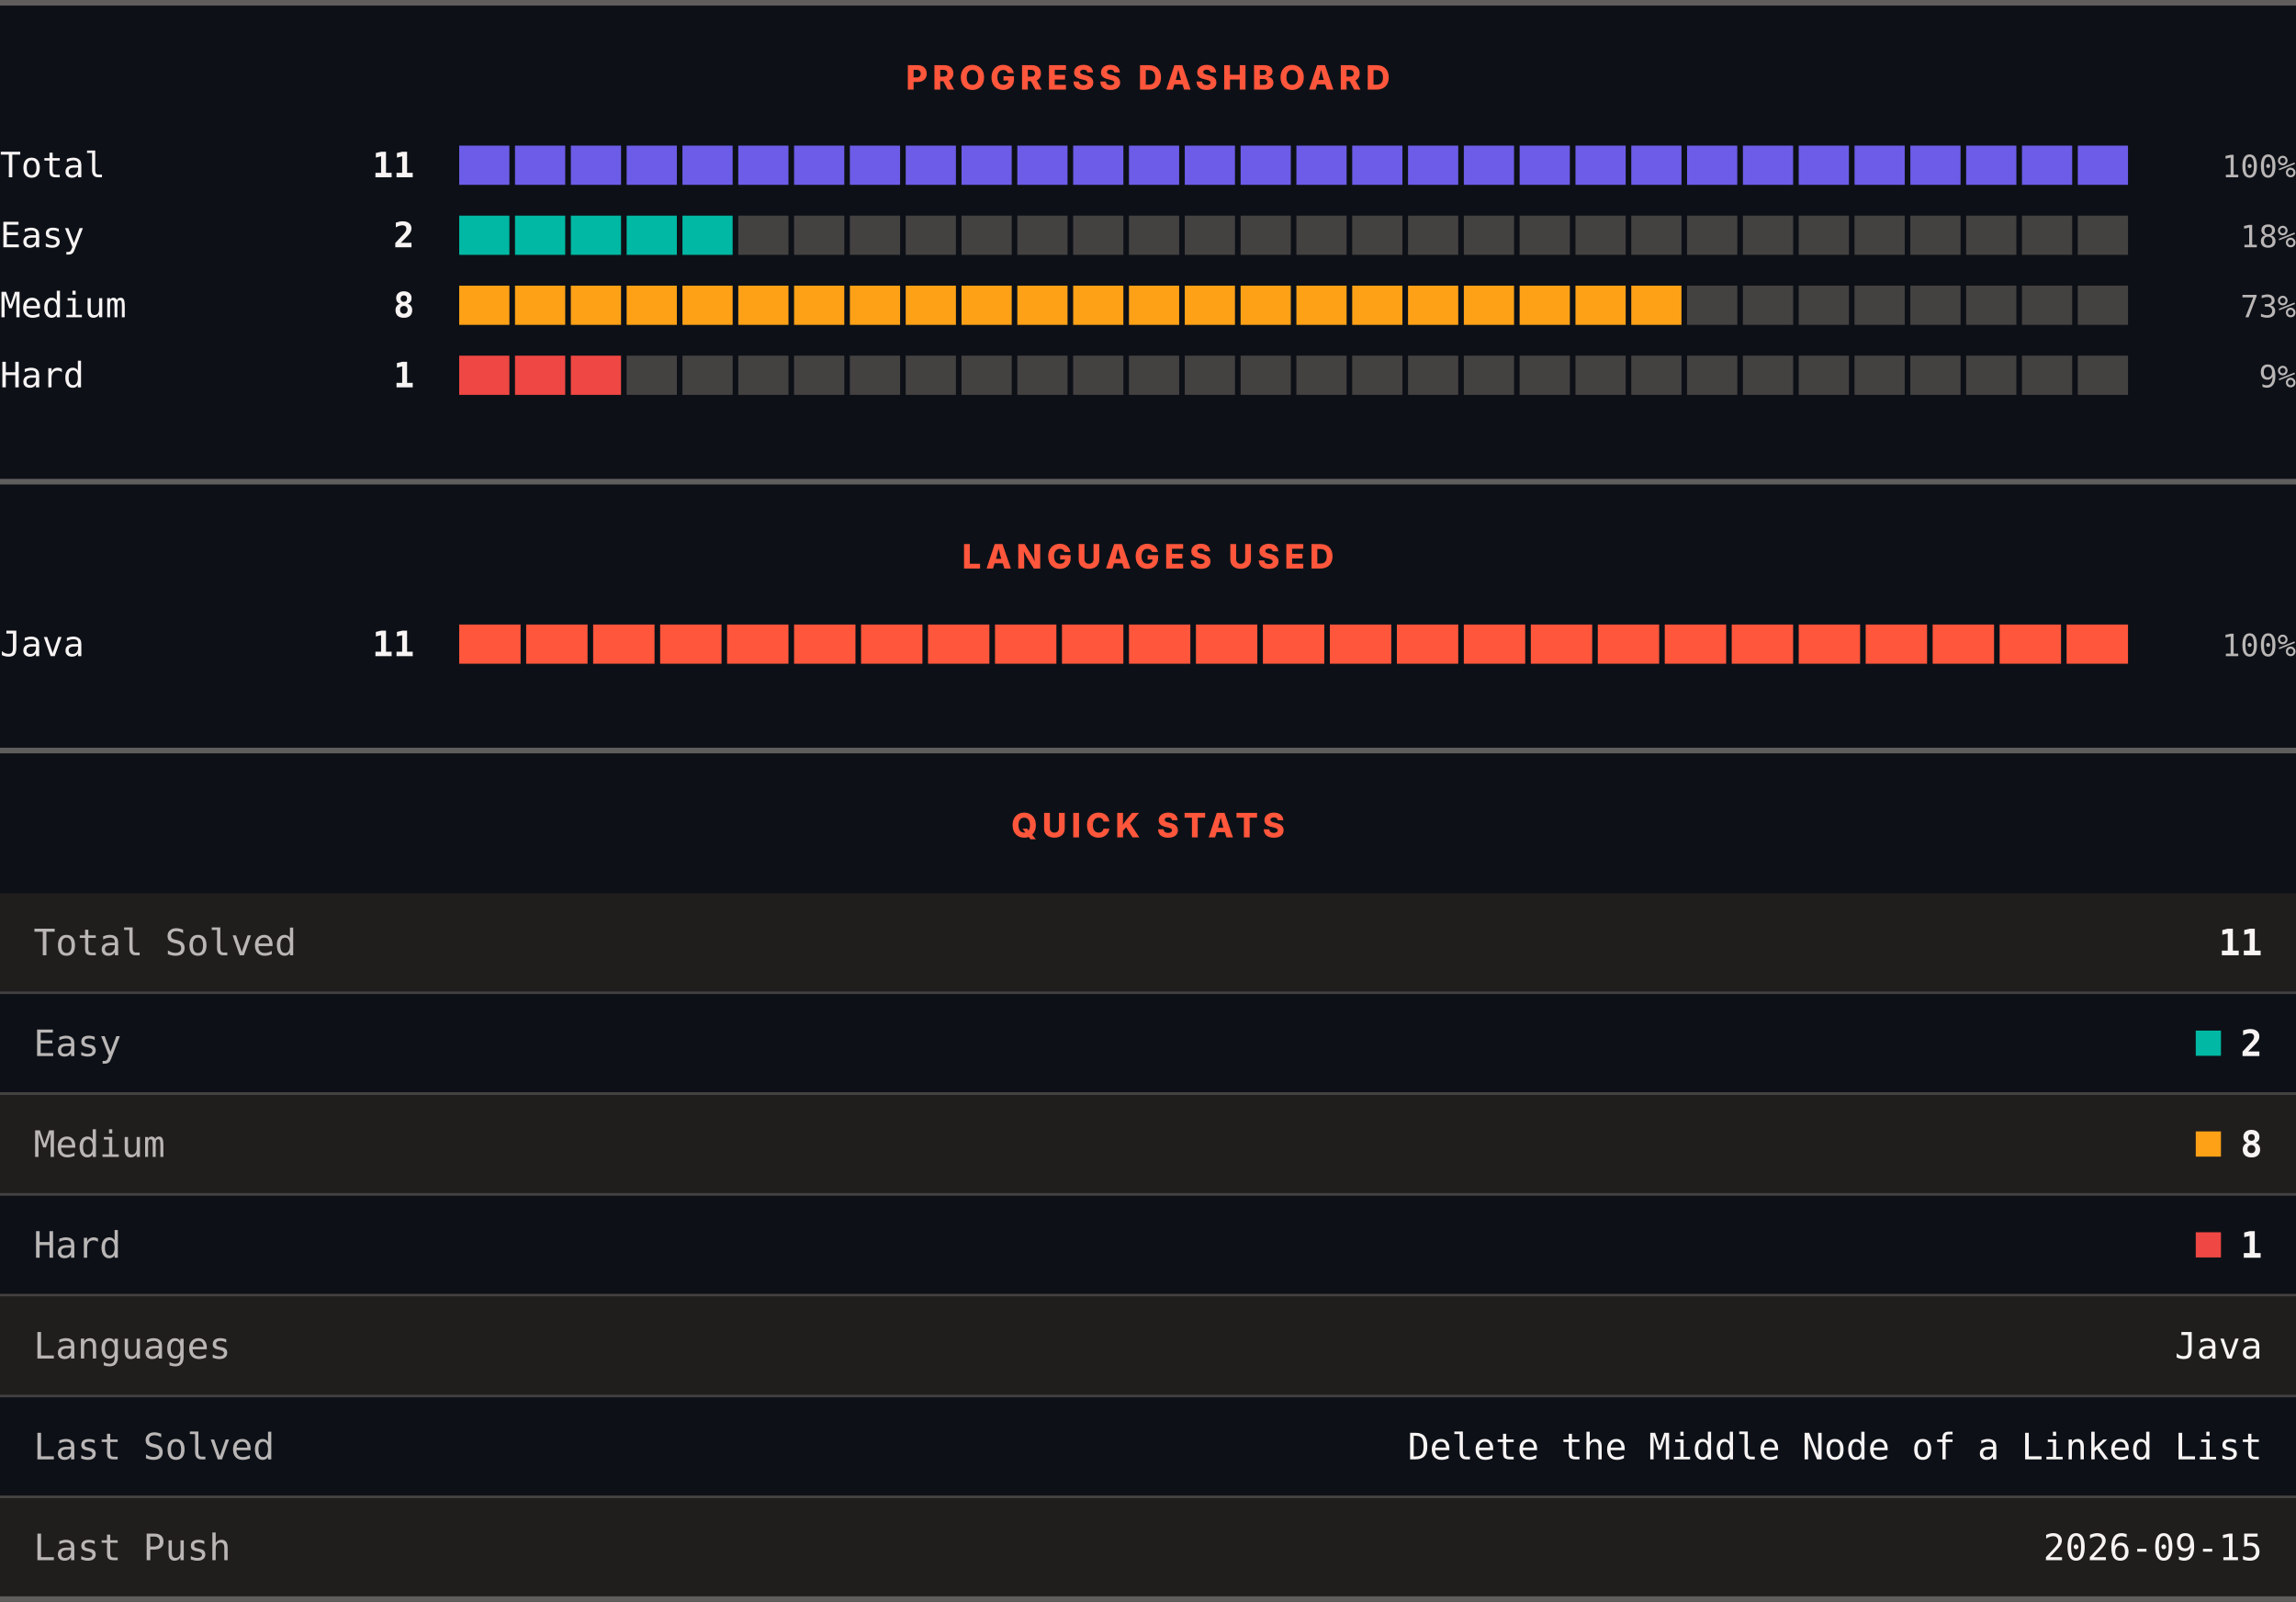
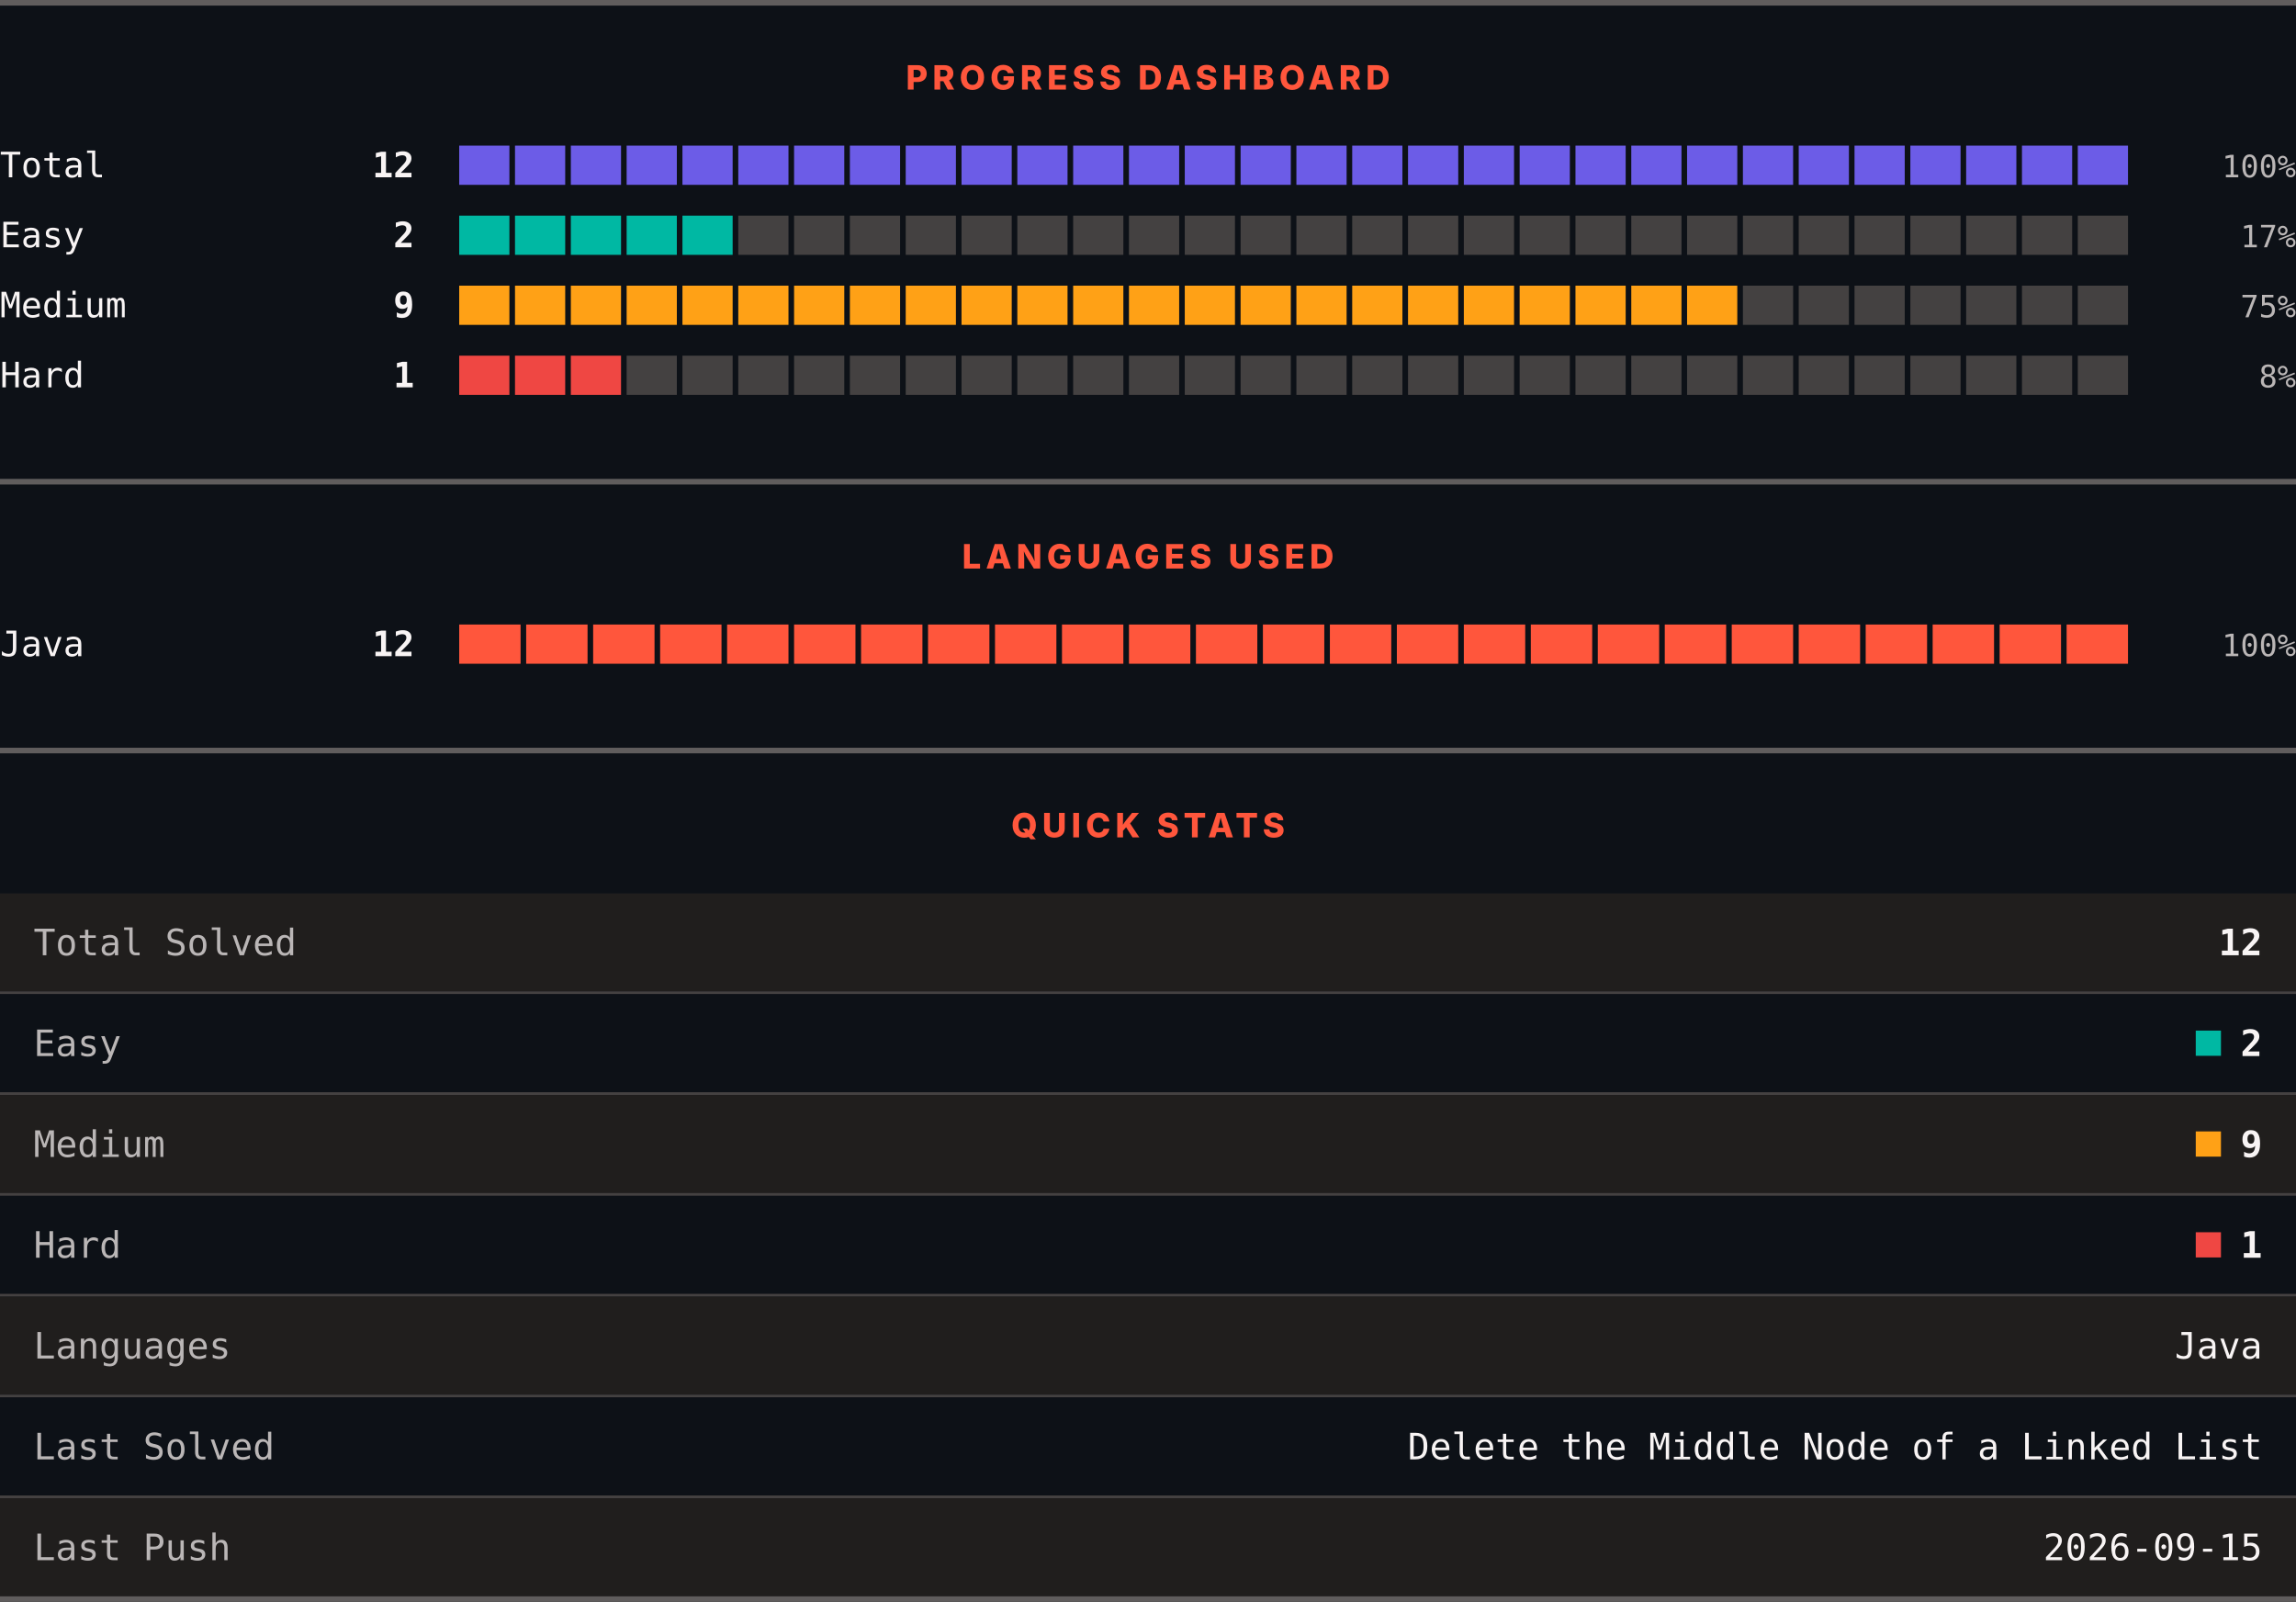
<svg xmlns="http://www.w3.org/2000/svg" width="820" height="572" viewBox="0 0 820 572" role="img" aria-label="LeetCode progress, languages and quick stats">
  <rect width="820" height="572" fill="#0d1117" />
  <rect x="0" y="0" width="820" height="2" fill="#605d5d" />
  <text x="410" y="32" text-anchor="middle" font-family="Archivo, system-ui, -apple-system, Segoe UI, sans-serif" font-size="12" font-weight="800" letter-spacing="1.68" fill="#ff563c">PROGRESS DASHBOARD</text>
  <text x="0" y="63.3" font-family="ui-monospace, SFMono-Regular, Menlo, Consolas, monospace" font-size="12.5" fill="#f8f4f4">Total</text>
-   <text x="148" y="63.3" text-anchor="end" font-family="ui-monospace, SFMono-Regular, Menlo, Consolas, monospace" font-size="12.5" font-weight="700" fill="#f8f4f4">11</text>
+   <text x="148" y="63.3" text-anchor="end" font-family="ui-monospace, SFMono-Regular, Menlo, Consolas, monospace" font-size="12.5" font-weight="700" fill="#f8f4f4">12</text>
  <rect x="164.00" y="52" width="17.93" height="14" fill="#6c5ce7" />
  <rect x="183.93" y="52" width="17.93" height="14" fill="#6c5ce7" />
  <rect x="203.87" y="52" width="17.93" height="14" fill="#6c5ce7" />
  <rect x="223.80" y="52" width="17.93" height="14" fill="#6c5ce7" />
  <rect x="243.73" y="52" width="17.93" height="14" fill="#6c5ce7" />
  <rect x="263.67" y="52" width="17.93" height="14" fill="#6c5ce7" />
  <rect x="283.60" y="52" width="17.93" height="14" fill="#6c5ce7" />
  <rect x="303.53" y="52" width="17.93" height="14" fill="#6c5ce7" />
  <rect x="323.47" y="52" width="17.93" height="14" fill="#6c5ce7" />
  <rect x="343.40" y="52" width="17.93" height="14" fill="#6c5ce7" />
  <rect x="363.33" y="52" width="17.93" height="14" fill="#6c5ce7" />
  <rect x="383.27" y="52" width="17.93" height="14" fill="#6c5ce7" />
  <rect x="403.20" y="52" width="17.93" height="14" fill="#6c5ce7" />
  <rect x="423.13" y="52" width="17.93" height="14" fill="#6c5ce7" />
  <rect x="443.07" y="52" width="17.93" height="14" fill="#6c5ce7" />
  <rect x="463.00" y="52" width="17.93" height="14" fill="#6c5ce7" />
  <rect x="482.93" y="52" width="17.93" height="14" fill="#6c5ce7" />
  <rect x="502.87" y="52" width="17.93" height="14" fill="#6c5ce7" />
  <rect x="522.80" y="52" width="17.93" height="14" fill="#6c5ce7" />
  <rect x="542.73" y="52" width="17.93" height="14" fill="#6c5ce7" />
  <rect x="562.67" y="52" width="17.93" height="14" fill="#6c5ce7" />
  <rect x="582.60" y="52" width="17.93" height="14" fill="#6c5ce7" />
  <rect x="602.53" y="52" width="17.93" height="14" fill="#6c5ce7" />
  <rect x="622.47" y="52" width="17.93" height="14" fill="#6c5ce7" />
  <rect x="642.40" y="52" width="17.93" height="14" fill="#6c5ce7" />
  <rect x="662.33" y="52" width="17.93" height="14" fill="#6c5ce7" />
  <rect x="682.27" y="52" width="17.93" height="14" fill="#6c5ce7" />
  <rect x="702.20" y="52" width="17.93" height="14" fill="#6c5ce7" />
  <rect x="722.13" y="52" width="17.93" height="14" fill="#6c5ce7" />
  <rect x="742.07" y="52" width="17.93" height="14" fill="#6c5ce7" />
  <text x="820" y="63.3" text-anchor="end" font-family="ui-monospace, SFMono-Regular, Menlo, Consolas, monospace" font-size="11" fill="#bab6b6">100%</text>
  <text x="0" y="88.3" font-family="ui-monospace, SFMono-Regular, Menlo, Consolas, monospace" font-size="12.5" fill="#f8f4f4">Easy</text>
  <text x="148" y="88.3" text-anchor="end" font-family="ui-monospace, SFMono-Regular, Menlo, Consolas, monospace" font-size="12.5" font-weight="700" fill="#f8f4f4">2</text>
  <rect x="164.00" y="77" width="17.93" height="14" fill="#00b8a3" />
  <rect x="183.93" y="77" width="17.93" height="14" fill="#00b8a3" />
  <rect x="203.87" y="77" width="17.93" height="14" fill="#00b8a3" />
  <rect x="223.80" y="77" width="17.93" height="14" fill="#00b8a3" />
  <rect x="243.73" y="77" width="17.93" height="14" fill="#00b8a3" />
  <rect x="263.67" y="77" width="17.93" height="14" fill="#444141" />
  <rect x="283.60" y="77" width="17.93" height="14" fill="#444141" />
  <rect x="303.53" y="77" width="17.93" height="14" fill="#444141" />
  <rect x="323.47" y="77" width="17.93" height="14" fill="#444141" />
  <rect x="343.40" y="77" width="17.93" height="14" fill="#444141" />
  <rect x="363.33" y="77" width="17.93" height="14" fill="#444141" />
  <rect x="383.27" y="77" width="17.93" height="14" fill="#444141" />
  <rect x="403.20" y="77" width="17.93" height="14" fill="#444141" />
  <rect x="423.13" y="77" width="17.93" height="14" fill="#444141" />
  <rect x="443.07" y="77" width="17.93" height="14" fill="#444141" />
  <rect x="463.00" y="77" width="17.93" height="14" fill="#444141" />
  <rect x="482.93" y="77" width="17.93" height="14" fill="#444141" />
  <rect x="502.87" y="77" width="17.93" height="14" fill="#444141" />
  <rect x="522.80" y="77" width="17.93" height="14" fill="#444141" />
  <rect x="542.73" y="77" width="17.93" height="14" fill="#444141" />
  <rect x="562.67" y="77" width="17.93" height="14" fill="#444141" />
  <rect x="582.60" y="77" width="17.93" height="14" fill="#444141" />
  <rect x="602.53" y="77" width="17.93" height="14" fill="#444141" />
  <rect x="622.47" y="77" width="17.93" height="14" fill="#444141" />
  <rect x="642.40" y="77" width="17.93" height="14" fill="#444141" />
  <rect x="662.33" y="77" width="17.93" height="14" fill="#444141" />
  <rect x="682.27" y="77" width="17.93" height="14" fill="#444141" />
  <rect x="702.20" y="77" width="17.93" height="14" fill="#444141" />
  <rect x="722.13" y="77" width="17.93" height="14" fill="#444141" />
  <rect x="742.07" y="77" width="17.93" height="14" fill="#444141" />
-   <text x="820" y="88.3" text-anchor="end" font-family="ui-monospace, SFMono-Regular, Menlo, Consolas, monospace" font-size="11" fill="#bab6b6">18%</text>
+   <text x="820" y="88.3" text-anchor="end" font-family="ui-monospace, SFMono-Regular, Menlo, Consolas, monospace" font-size="11" fill="#bab6b6">17%</text>
  <text x="0" y="113.3" font-family="ui-monospace, SFMono-Regular, Menlo, Consolas, monospace" font-size="12.5" fill="#f8f4f4">Medium</text>
-   <text x="148" y="113.3" text-anchor="end" font-family="ui-monospace, SFMono-Regular, Menlo, Consolas, monospace" font-size="12.5" font-weight="700" fill="#f8f4f4">8</text>
+   <text x="148" y="113.3" text-anchor="end" font-family="ui-monospace, SFMono-Regular, Menlo, Consolas, monospace" font-size="12.5" font-weight="700" fill="#f8f4f4">9</text>
  <rect x="164.00" y="102" width="17.93" height="14" fill="#ffa116" />
  <rect x="183.93" y="102" width="17.93" height="14" fill="#ffa116" />
  <rect x="203.87" y="102" width="17.93" height="14" fill="#ffa116" />
  <rect x="223.80" y="102" width="17.93" height="14" fill="#ffa116" />
  <rect x="243.73" y="102" width="17.93" height="14" fill="#ffa116" />
  <rect x="263.67" y="102" width="17.93" height="14" fill="#ffa116" />
  <rect x="283.60" y="102" width="17.93" height="14" fill="#ffa116" />
  <rect x="303.53" y="102" width="17.93" height="14" fill="#ffa116" />
  <rect x="323.47" y="102" width="17.93" height="14" fill="#ffa116" />
  <rect x="343.40" y="102" width="17.93" height="14" fill="#ffa116" />
  <rect x="363.33" y="102" width="17.93" height="14" fill="#ffa116" />
  <rect x="383.27" y="102" width="17.93" height="14" fill="#ffa116" />
  <rect x="403.20" y="102" width="17.93" height="14" fill="#ffa116" />
  <rect x="423.13" y="102" width="17.93" height="14" fill="#ffa116" />
  <rect x="443.07" y="102" width="17.93" height="14" fill="#ffa116" />
  <rect x="463.00" y="102" width="17.93" height="14" fill="#ffa116" />
  <rect x="482.93" y="102" width="17.93" height="14" fill="#ffa116" />
  <rect x="502.87" y="102" width="17.93" height="14" fill="#ffa116" />
  <rect x="522.80" y="102" width="17.93" height="14" fill="#ffa116" />
  <rect x="542.73" y="102" width="17.93" height="14" fill="#ffa116" />
  <rect x="562.67" y="102" width="17.93" height="14" fill="#ffa116" />
  <rect x="582.60" y="102" width="17.93" height="14" fill="#ffa116" />
-   <rect x="602.53" y="102" width="17.93" height="14" fill="#444141" />
+   <rect x="602.53" y="102" width="17.93" height="14" fill="#ffa116" />
  <rect x="622.47" y="102" width="17.93" height="14" fill="#444141" />
  <rect x="642.40" y="102" width="17.93" height="14" fill="#444141" />
  <rect x="662.33" y="102" width="17.93" height="14" fill="#444141" />
  <rect x="682.27" y="102" width="17.93" height="14" fill="#444141" />
  <rect x="702.20" y="102" width="17.93" height="14" fill="#444141" />
  <rect x="722.13" y="102" width="17.93" height="14" fill="#444141" />
  <rect x="742.07" y="102" width="17.93" height="14" fill="#444141" />
-   <text x="820" y="113.3" text-anchor="end" font-family="ui-monospace, SFMono-Regular, Menlo, Consolas, monospace" font-size="11" fill="#bab6b6">73%</text>
+   <text x="820" y="113.3" text-anchor="end" font-family="ui-monospace, SFMono-Regular, Menlo, Consolas, monospace" font-size="11" fill="#bab6b6">75%</text>
  <text x="0" y="138.3" font-family="ui-monospace, SFMono-Regular, Menlo, Consolas, monospace" font-size="12.5" fill="#f8f4f4">Hard</text>
  <text x="148" y="138.3" text-anchor="end" font-family="ui-monospace, SFMono-Regular, Menlo, Consolas, monospace" font-size="12.5" font-weight="700" fill="#f8f4f4">1</text>
  <rect x="164.00" y="127" width="17.93" height="14" fill="#ef4743" />
  <rect x="183.93" y="127" width="17.93" height="14" fill="#ef4743" />
  <rect x="203.87" y="127" width="17.93" height="14" fill="#ef4743" />
  <rect x="223.80" y="127" width="17.93" height="14" fill="#444141" />
  <rect x="243.73" y="127" width="17.93" height="14" fill="#444141" />
  <rect x="263.67" y="127" width="17.93" height="14" fill="#444141" />
  <rect x="283.60" y="127" width="17.93" height="14" fill="#444141" />
  <rect x="303.53" y="127" width="17.93" height="14" fill="#444141" />
  <rect x="323.47" y="127" width="17.93" height="14" fill="#444141" />
  <rect x="343.40" y="127" width="17.93" height="14" fill="#444141" />
  <rect x="363.33" y="127" width="17.93" height="14" fill="#444141" />
  <rect x="383.27" y="127" width="17.93" height="14" fill="#444141" />
  <rect x="403.20" y="127" width="17.93" height="14" fill="#444141" />
  <rect x="423.13" y="127" width="17.93" height="14" fill="#444141" />
  <rect x="443.07" y="127" width="17.93" height="14" fill="#444141" />
  <rect x="463.00" y="127" width="17.93" height="14" fill="#444141" />
  <rect x="482.93" y="127" width="17.93" height="14" fill="#444141" />
  <rect x="502.87" y="127" width="17.93" height="14" fill="#444141" />
  <rect x="522.80" y="127" width="17.93" height="14" fill="#444141" />
  <rect x="542.73" y="127" width="17.93" height="14" fill="#444141" />
  <rect x="562.67" y="127" width="17.93" height="14" fill="#444141" />
  <rect x="582.60" y="127" width="17.93" height="14" fill="#444141" />
  <rect x="602.53" y="127" width="17.93" height="14" fill="#444141" />
  <rect x="622.47" y="127" width="17.93" height="14" fill="#444141" />
  <rect x="642.40" y="127" width="17.93" height="14" fill="#444141" />
  <rect x="662.33" y="127" width="17.93" height="14" fill="#444141" />
  <rect x="682.27" y="127" width="17.93" height="14" fill="#444141" />
  <rect x="702.20" y="127" width="17.93" height="14" fill="#444141" />
  <rect x="722.13" y="127" width="17.93" height="14" fill="#444141" />
  <rect x="742.07" y="127" width="17.93" height="14" fill="#444141" />
-   <text x="820" y="138.3" text-anchor="end" font-family="ui-monospace, SFMono-Regular, Menlo, Consolas, monospace" font-size="11" fill="#bab6b6">9%</text>
+   <text x="820" y="138.3" text-anchor="end" font-family="ui-monospace, SFMono-Regular, Menlo, Consolas, monospace" font-size="11" fill="#bab6b6">8%</text>
  <rect x="0" y="171" width="820" height="2" fill="#605d5d" />
  <text x="410" y="203" text-anchor="middle" font-family="Archivo, system-ui, -apple-system, Segoe UI, sans-serif" font-size="12" font-weight="800" letter-spacing="1.68" fill="#ff563c">LANGUAGES USED</text>
  <text x="0" y="234.3" font-family="ui-monospace, SFMono-Regular, Menlo, Consolas, monospace" font-size="12.5" fill="#f8f4f4">Java</text>
-   <text x="148" y="234.3" text-anchor="end" font-family="ui-monospace, SFMono-Regular, Menlo, Consolas, monospace" font-size="12.5" font-weight="700" fill="#f8f4f4">11</text>
+   <text x="148" y="234.3" text-anchor="end" font-family="ui-monospace, SFMono-Regular, Menlo, Consolas, monospace" font-size="12.5" font-weight="700" fill="#f8f4f4">12</text>
  <rect x="164.00" y="223" width="21.92" height="14" fill="#ff563c" />
  <rect x="187.92" y="223" width="21.92" height="14" fill="#ff563c" />
  <rect x="211.84" y="223" width="21.92" height="14" fill="#ff563c" />
  <rect x="235.76" y="223" width="21.92" height="14" fill="#ff563c" />
  <rect x="259.68" y="223" width="21.92" height="14" fill="#ff563c" />
  <rect x="283.60" y="223" width="21.92" height="14" fill="#ff563c" />
  <rect x="307.52" y="223" width="21.92" height="14" fill="#ff563c" />
  <rect x="331.44" y="223" width="21.92" height="14" fill="#ff563c" />
  <rect x="355.36" y="223" width="21.92" height="14" fill="#ff563c" />
  <rect x="379.28" y="223" width="21.92" height="14" fill="#ff563c" />
  <rect x="403.20" y="223" width="21.92" height="14" fill="#ff563c" />
  <rect x="427.12" y="223" width="21.92" height="14" fill="#ff563c" />
  <rect x="451.04" y="223" width="21.92" height="14" fill="#ff563c" />
  <rect x="474.96" y="223" width="21.92" height="14" fill="#ff563c" />
  <rect x="498.88" y="223" width="21.92" height="14" fill="#ff563c" />
  <rect x="522.80" y="223" width="21.92" height="14" fill="#ff563c" />
  <rect x="546.72" y="223" width="21.92" height="14" fill="#ff563c" />
  <rect x="570.64" y="223" width="21.92" height="14" fill="#ff563c" />
  <rect x="594.56" y="223" width="21.92" height="14" fill="#ff563c" />
  <rect x="618.48" y="223" width="21.92" height="14" fill="#ff563c" />
  <rect x="642.40" y="223" width="21.92" height="14" fill="#ff563c" />
  <rect x="666.32" y="223" width="21.92" height="14" fill="#ff563c" />
  <rect x="690.24" y="223" width="21.92" height="14" fill="#ff563c" />
  <rect x="714.16" y="223" width="21.92" height="14" fill="#ff563c" />
  <rect x="738.08" y="223" width="21.92" height="14" fill="#ff563c" />
  <text x="820" y="234.3" text-anchor="end" font-family="ui-monospace, SFMono-Regular, Menlo, Consolas, monospace" font-size="11" fill="#bab6b6">100%</text>
  <rect x="0" y="267" width="820" height="2" fill="#605d5d" />
  <text x="410" y="299" text-anchor="middle" font-family="Archivo, system-ui, -apple-system, Segoe UI, sans-serif" font-size="12" font-weight="800" letter-spacing="1.68" fill="#ff563c">QUICK STATS</text>
  <rect x="0" y="319" width="820" height="35" fill="#201e1d" />
  <text x="12" y="341.1" font-family="ui-monospace, SFMono-Regular, Menlo, Consolas, monospace" font-size="13" fill="#bab6b6">Total Solved</text>
-   <text x="808" y="341.1" text-anchor="end" font-family="ui-monospace, SFMono-Regular, Menlo, Consolas, monospace" font-size="13" font-weight="700" fill="#f8f4f4">11</text>
+   <text x="808" y="341.1" text-anchor="end" font-family="ui-monospace, SFMono-Regular, Menlo, Consolas, monospace" font-size="13" font-weight="700" fill="#f8f4f4">12</text>
  <rect x="0" y="354" width="820" height="1" fill="#444141" />
  <rect x="0" y="355" width="820" height="35" fill="#0d1117" />
  <text x="12" y="377.1" font-family="ui-monospace, SFMono-Regular, Menlo, Consolas, monospace" font-size="13" fill="#bab6b6">Easy</text>
  <rect x="784.2" y="368" width="9" height="9" fill="#00b8a3" />
  <text x="808" y="377.1" text-anchor="end" font-family="ui-monospace, SFMono-Regular, Menlo, Consolas, monospace" font-size="13" font-weight="700" fill="#f8f4f4">2</text>
  <rect x="0" y="390" width="820" height="1" fill="#444141" />
  <rect x="0" y="391" width="820" height="35" fill="#201e1d" />
  <text x="12" y="413.1" font-family="ui-monospace, SFMono-Regular, Menlo, Consolas, monospace" font-size="13" fill="#bab6b6">Medium</text>
  <rect x="784.2" y="404" width="9" height="9" fill="#ffa116" />
-   <text x="808" y="413.1" text-anchor="end" font-family="ui-monospace, SFMono-Regular, Menlo, Consolas, monospace" font-size="13" font-weight="700" fill="#f8f4f4">8</text>
+   <text x="808" y="413.1" text-anchor="end" font-family="ui-monospace, SFMono-Regular, Menlo, Consolas, monospace" font-size="13" font-weight="700" fill="#f8f4f4">9</text>
  <rect x="0" y="426" width="820" height="1" fill="#444141" />
  <rect x="0" y="427" width="820" height="35" fill="#0d1117" />
  <text x="12" y="449.1" font-family="ui-monospace, SFMono-Regular, Menlo, Consolas, monospace" font-size="13" fill="#bab6b6">Hard</text>
  <rect x="784.2" y="440" width="9" height="9" fill="#ef4743" />
  <text x="808" y="449.1" text-anchor="end" font-family="ui-monospace, SFMono-Regular, Menlo, Consolas, monospace" font-size="13" font-weight="700" fill="#f8f4f4">1</text>
  <rect x="0" y="462" width="820" height="1" fill="#444141" />
  <rect x="0" y="463" width="820" height="35" fill="#201e1d" />
  <text x="12" y="485.1" font-family="ui-monospace, SFMono-Regular, Menlo, Consolas, monospace" font-size="13" fill="#bab6b6">Languages</text>
  <text x="808" y="485.1" text-anchor="end" font-family="ui-monospace, SFMono-Regular, Menlo, Consolas, monospace" font-size="13" fill="#f8f4f4">Java</text>
  <rect x="0" y="498" width="820" height="1" fill="#444141" />
  <rect x="0" y="499" width="820" height="35" fill="#0d1117" />
  <text x="12" y="521.1" font-family="ui-monospace, SFMono-Regular, Menlo, Consolas, monospace" font-size="13" fill="#bab6b6">Last Solved</text>
  <text x="808" y="521.1" text-anchor="end" font-family="ui-monospace, SFMono-Regular, Menlo, Consolas, monospace" font-size="13" fill="#f8f4f4">Delete the Middle Node of a Linked List</text>
  <rect x="0" y="534" width="820" height="1" fill="#444141" />
  <rect x="0" y="535" width="820" height="35" fill="#201e1d" />
  <text x="12" y="557.1" font-family="ui-monospace, SFMono-Regular, Menlo, Consolas, monospace" font-size="13" fill="#bab6b6">Last Push</text>
  <text x="808" y="557.1" text-anchor="end" font-family="ui-monospace, SFMono-Regular, Menlo, Consolas, monospace" font-size="13" fill="#f8f4f4">2026-09-15</text>
  <rect x="0" y="570" width="820" height="2" fill="#605d5d" />
</svg>
